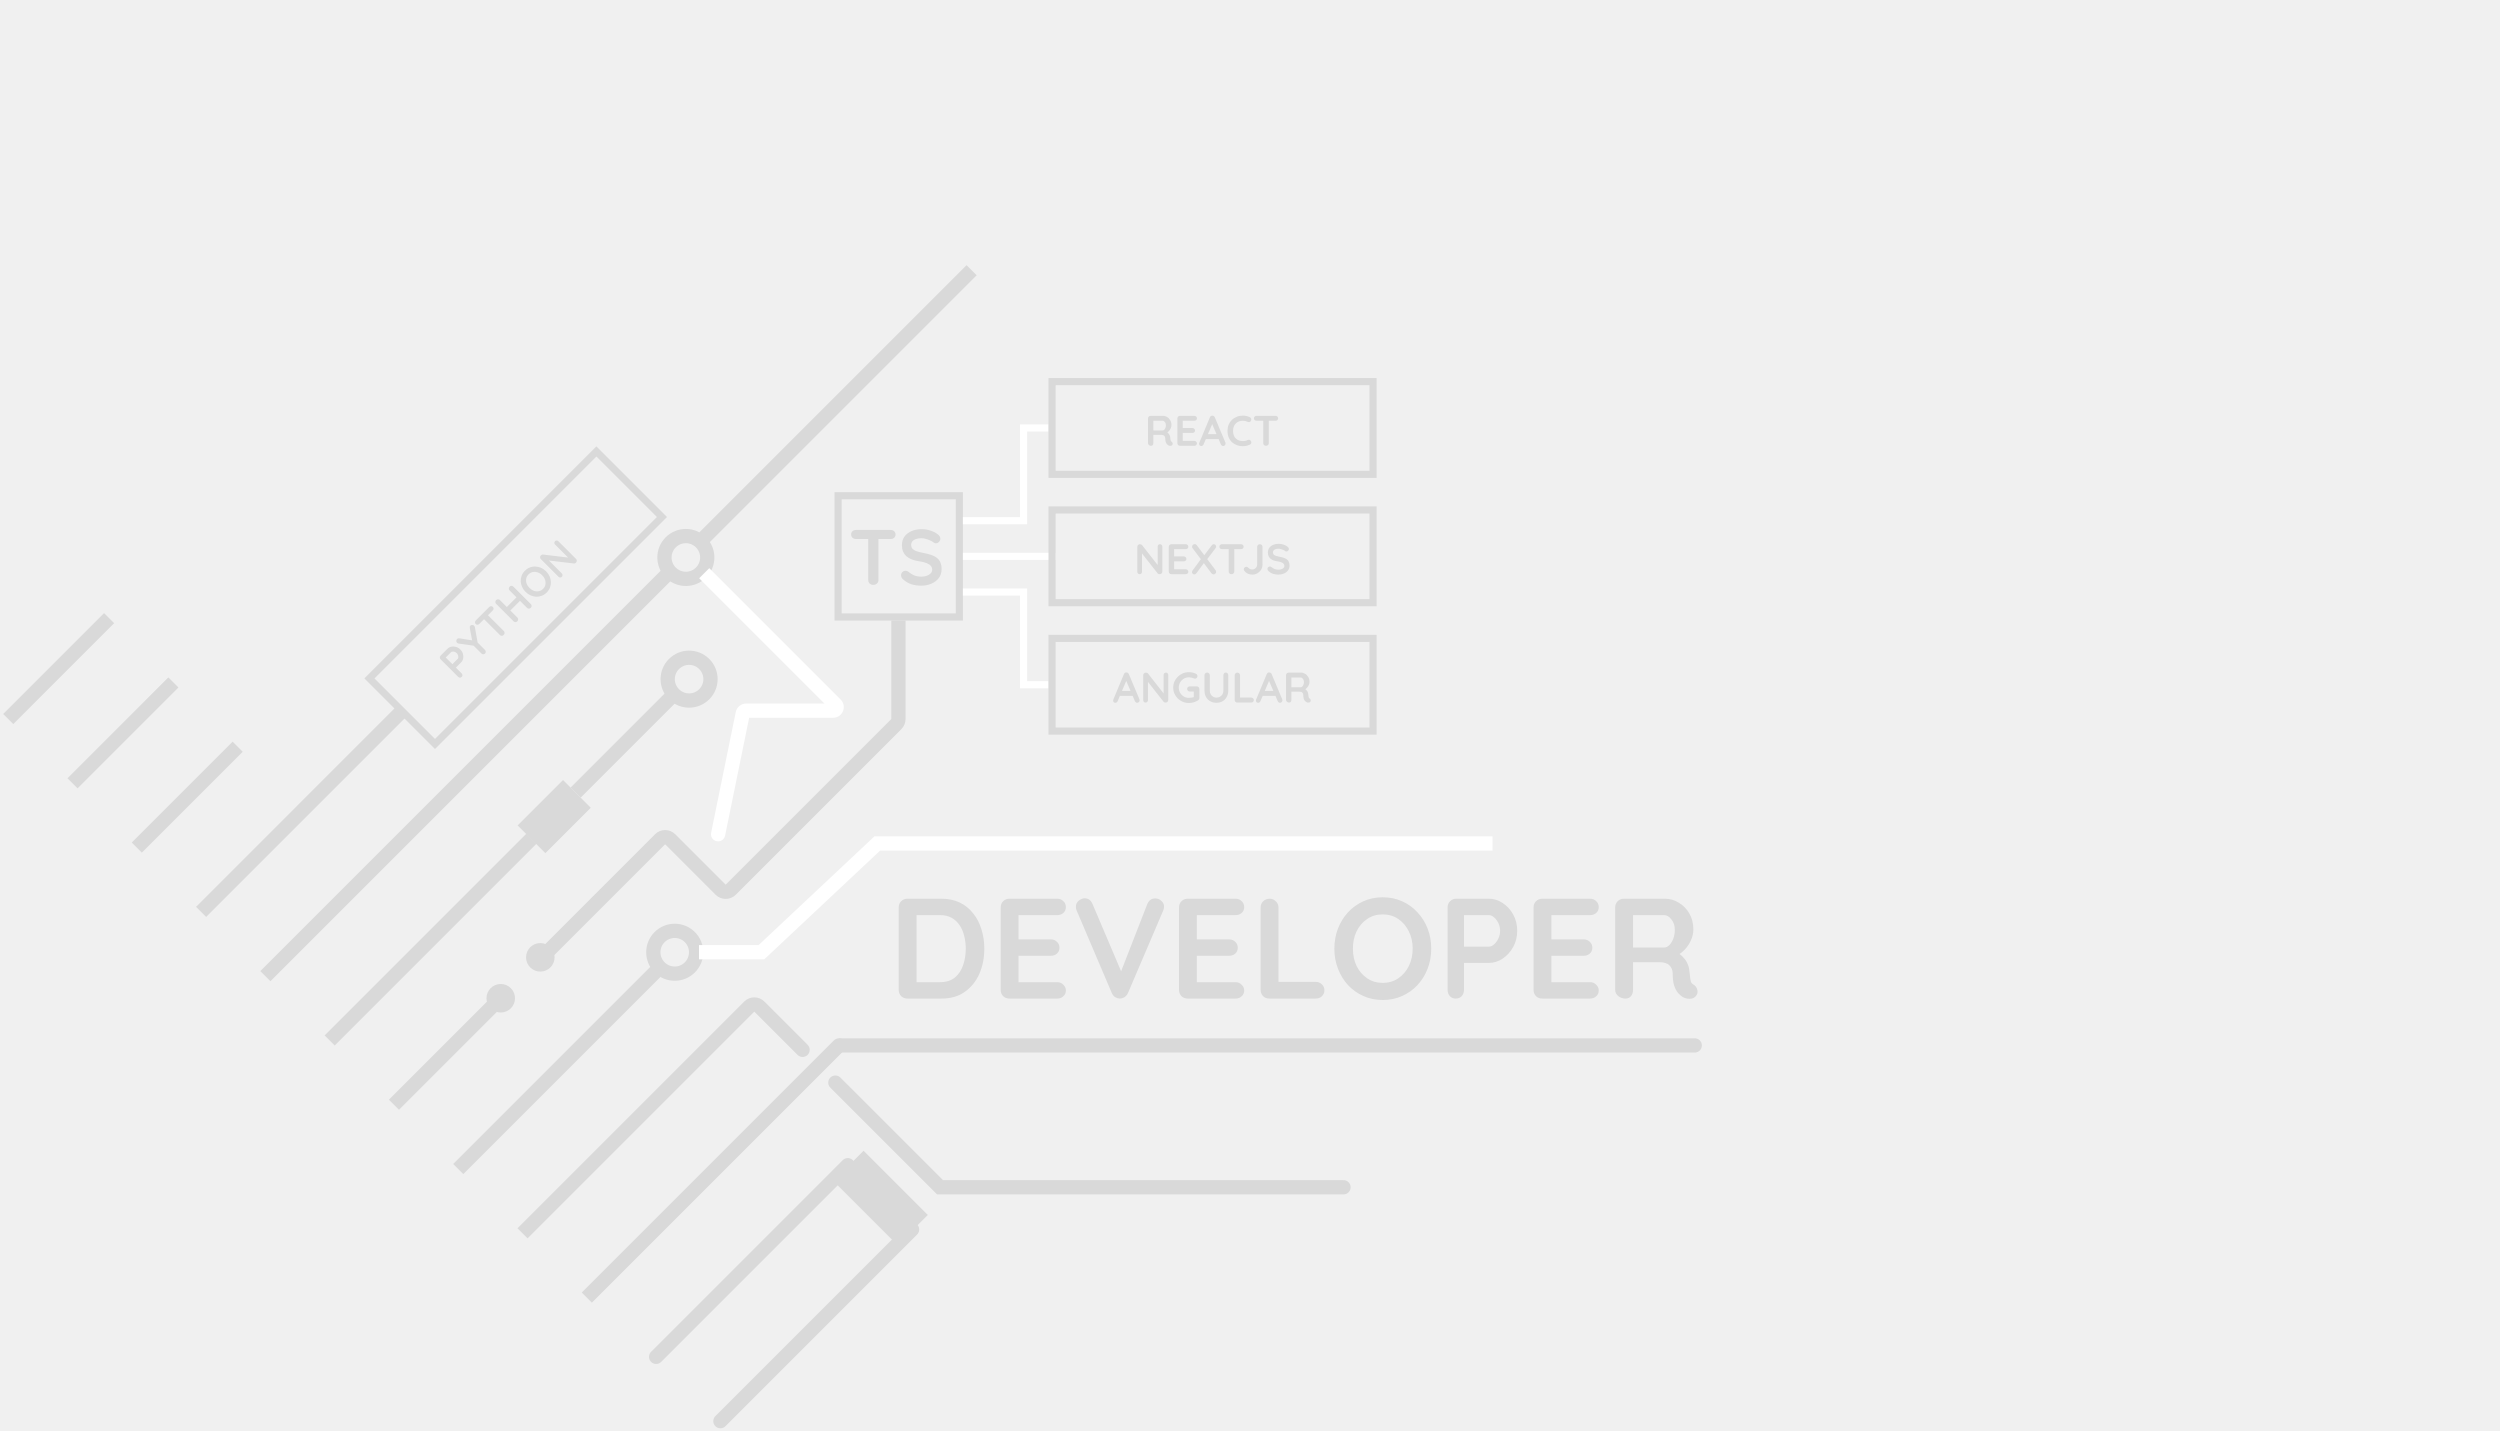
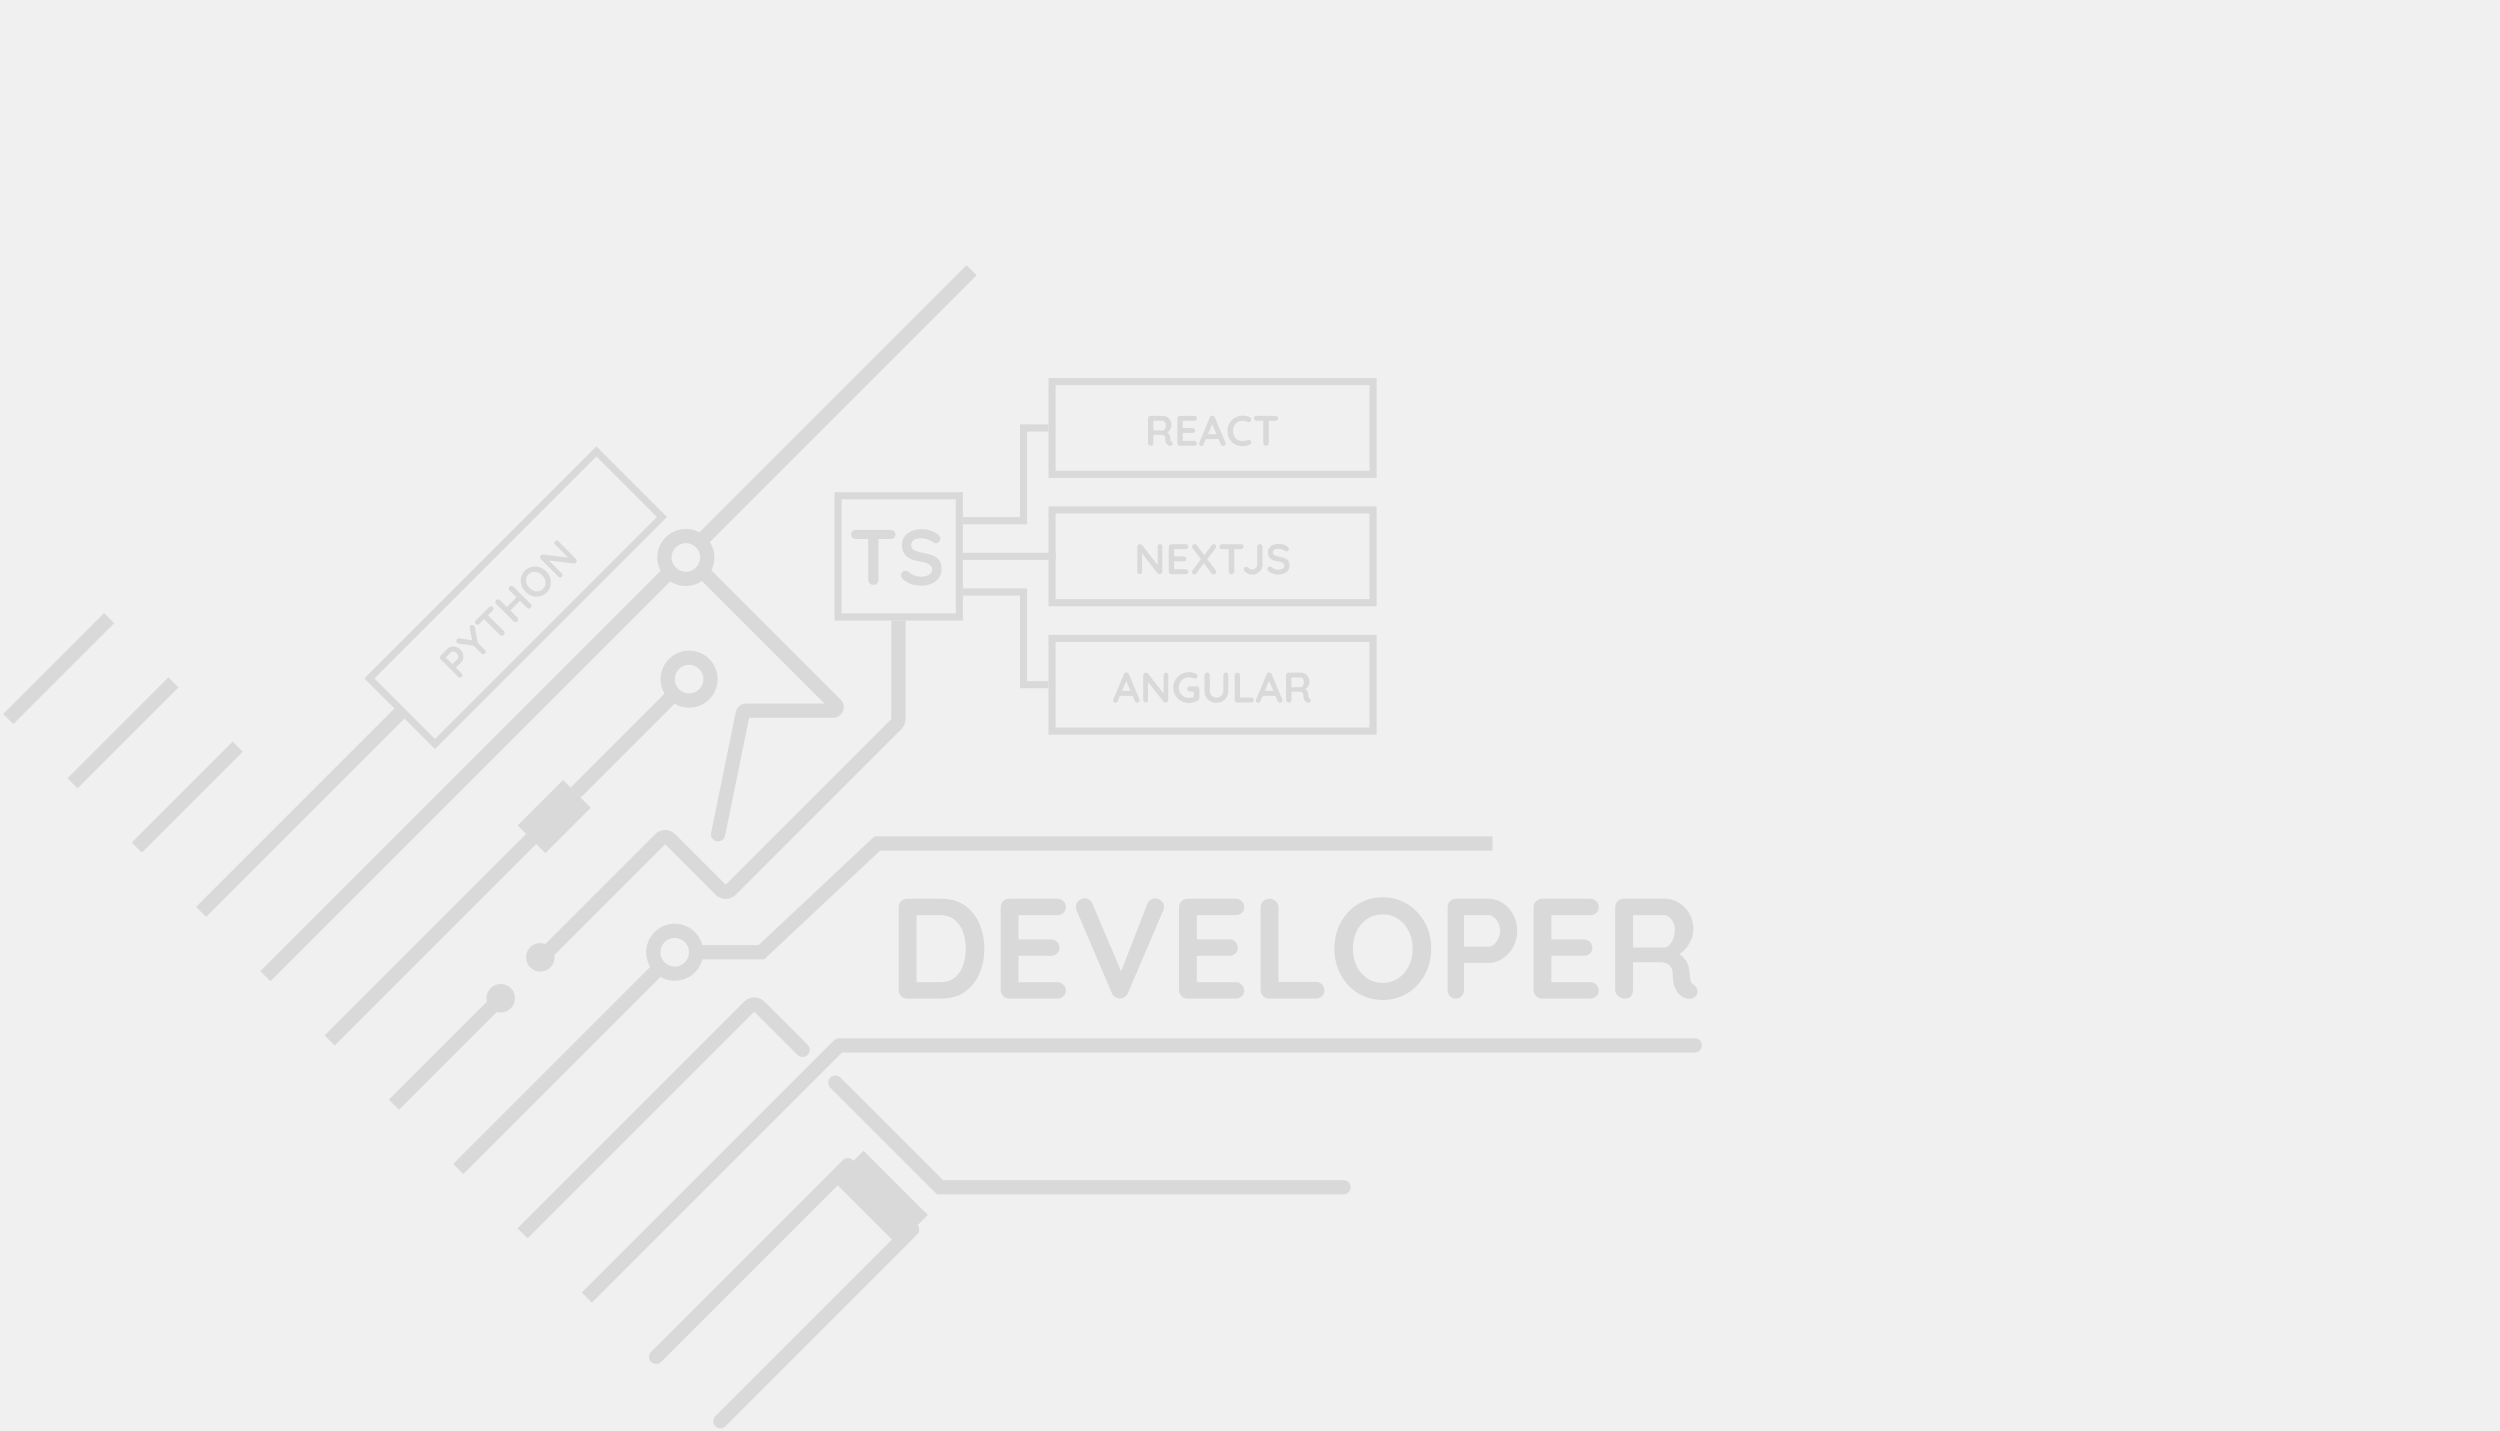
<svg xmlns="http://www.w3.org/2000/svg" width="701" height="401" viewBox="0 0 701 401" fill="none">
  <g clip-path="url(#clip0_17_115)">
    <line class="transparent-fill transparent-stroke" x1="2.305" y1="201.616" x2="30.589" y2="173.331" stroke="#D9D9D9" stroke-width="4" />
    <line class="transparent-fill transparent-stroke" x1="20.331" y1="219.642" x2="48.615" y2="191.357" stroke="#D9D9D9" stroke-width="4" />
    <line class="transparent-fill transparent-stroke" x1="38.357" y1="237.667" x2="66.641" y2="209.383" stroke="#D9D9D9" stroke-width="4" />
    <line class="transparent-fill primary-stroke" x1="56.383" y1="255.693" x2="112.951" y2="199.125" stroke="#D9D9D9" stroke-width="4" />
    <line class="transparent-fill transparent-stroke" x1="197.424" y1="150.79" x2="272.442" y2="75.772" stroke="#D9D9D9" stroke-width="4" />
    <line class="transparent-fill transparent-stroke" x1="74.409" y1="273.719" x2="187.546" y2="160.582" stroke="#D9D9D9" stroke-width="4" />
    <line class="transparent-fill transparent-stroke" x1="92.435" y1="291.745" x2="149.003" y2="235.177" stroke="#D9D9D9" stroke-width="4" />
    <line class="transparent-fill transparent-stroke" x1="161.404" y1="222.251" x2="189.688" y2="193.967" stroke="#D9D9D9" stroke-width="4" />
    <line class="transparent-fill primary-stroke" x1="110.461" y1="309.771" x2="138.745" y2="281.487" stroke="#D9D9D9" stroke-width="4" />
    <path class="transparent-fill primary-stroke" d="M151.505 268.92L185.092 235.332C185.873 234.551 187.14 234.551 187.921 235.332L202.063 249.475C202.844 250.256 204.11 250.256 204.891 249.475L251.328 203.038C251.703 202.663 251.914 202.154 251.914 201.624L251.914 174" stroke="#D9D9D9" stroke-width="4" />
    <line class="transparent-fill transparent-stroke" x1="128.487" y1="327.797" x2="185.055" y2="271.229" stroke="#D9D9D9" stroke-width="4" />
-     <path class="transparent-fill transparent-stroke" d="M223.629 295.79C224.41 296.571 225.677 296.571 226.458 295.79C227.239 295.009 227.239 293.743 226.458 292.962L223.629 295.79ZM147.927 347.237L211.502 283.662L208.673 280.834L145.098 344.409L147.927 347.237ZM211.502 283.662L223.629 295.79L226.458 292.962L214.33 280.834L211.502 283.662ZM211.502 283.662L211.502 283.662L214.33 280.834C212.768 279.272 210.235 279.272 208.673 280.834L211.502 283.662Z" fill="#D9D9D9" />
+     <path class="transparent-fill transparent-stroke" d="M223.629 295.79C224.41 296.571 225.677 296.571 226.458 295.79C227.239 295.009 227.239 293.743 226.458 292.962L223.629 295.79ZM147.927 347.237L211.502 283.662L208.673 280.834L145.098 344.409L147.927 347.237ZM211.502 283.662L223.629 295.79L226.458 292.962L214.33 280.834L211.502 283.662ZM211.502 283.662L214.33 280.834C212.768 279.272 210.235 279.272 208.673 280.834L211.502 283.662Z" fill="#D9D9D9" />
    <path class="primary-fill transparent-stroke" d="M236.663 294.553C237.444 293.772 237.444 292.505 236.663 291.724C235.882 290.943 234.616 290.943 233.835 291.724L236.663 294.553ZM165.953 365.263L236.663 294.553L233.835 291.724L163.124 362.435L165.953 365.263Z" fill="#D9D9D9" />
    <path class="primary-fill transparent-stroke" d="M475.209 295.139C476.313 295.139 477.209 294.243 477.209 293.139C477.209 292.034 476.313 291.139 475.209 291.139V295.139ZM235.209 295.139H475.209V291.139H235.209V295.139Z" fill="#D9D9D9" />
    <line class="transparent-fill transparent-stroke" x1="183.979" y1="380.461" x2="237.719" y2="326.721" stroke="#D9D9D9" stroke-width="4" stroke-linecap="round" />
    <line class="transparent-fill transparent-stroke" x1="202.005" y1="398.487" x2="255.745" y2="344.747" stroke="#D9D9D9" stroke-width="4" stroke-linecap="round" />
    <path class="transparent-fill transparent-stroke" d="M237.909 326.909L255.912 344.912" stroke="#D9D9D9" stroke-width="12" />
    <path class="primary-fill transparent-stroke" d="M264 252C265.92 252 267.627 252.36 269.12 253.08C270.613 253.8 271.867 254.813 272.88 256.12C273.92 257.4 274.693 258.893 275.2 260.6C275.733 262.28 276 264.08 276 266C276 268.587 275.533 270.947 274.6 273.08C273.667 275.187 272.307 276.867 270.52 278.12C268.76 279.373 266.587 280 264 280H254.44C253.747 280 253.16 279.773 252.68 279.32C252.227 278.84 252 278.253 252 277.56V254.44C252 253.747 252.227 253.173 252.68 252.72C253.16 252.24 253.747 252 254.44 252H264ZM263.6 275.4C265.28 275.4 266.653 274.973 267.72 274.12C268.787 273.24 269.56 272.093 270.04 270.68C270.547 269.24 270.8 267.68 270.8 266C270.8 264.747 270.653 263.56 270.36 262.44C270.093 261.293 269.667 260.293 269.08 259.44C268.493 258.56 267.747 257.867 266.84 257.36C265.933 256.853 264.853 256.6 263.6 256.6H256.6L257 256.24V275.84L256.76 275.4H263.6ZM283.034 252H296.434C297.127 252 297.7 252.227 298.154 252.68C298.634 253.107 298.874 253.667 298.874 254.36C298.874 255.027 298.634 255.573 298.154 256C297.7 256.4 297.127 256.6 296.434 256.6H285.234L285.594 255.92V263.72L285.274 263.4H294.634C295.327 263.4 295.9 263.627 296.354 264.08C296.834 264.507 297.074 265.067 297.074 265.76C297.074 266.427 296.834 266.973 296.354 267.4C295.9 267.8 295.327 268 294.634 268H285.394L285.594 267.68V275.76L285.274 275.4H296.434C297.127 275.4 297.7 275.64 298.154 276.12C298.634 276.573 298.874 277.107 298.874 277.72C298.874 278.387 298.634 278.933 298.154 279.36C297.7 279.787 297.127 280 296.434 280H283.034C282.34 280 281.754 279.773 281.274 279.32C280.82 278.84 280.594 278.253 280.594 277.56V254.44C280.594 253.747 280.82 253.173 281.274 252.72C281.754 252.24 282.34 252 283.034 252ZM323.924 251.92C324.591 251.92 325.164 252.147 325.644 252.6C326.151 253.027 326.404 253.573 326.404 254.24C326.404 254.587 326.324 254.947 326.164 255.32L316.284 278.44C316.044 278.973 315.698 279.373 315.244 279.64C314.818 279.88 314.378 280 313.924 280C313.498 279.973 313.084 279.84 312.684 279.6C312.284 279.333 311.978 278.96 311.764 278.48L301.884 255.28C301.804 255.12 301.751 254.96 301.724 254.8C301.698 254.613 301.684 254.44 301.684 254.28C301.684 253.507 301.964 252.92 302.524 252.52C303.084 252.093 303.618 251.88 304.124 251.88C305.138 251.88 305.871 252.4 306.324 253.44L315.084 274.04L313.684 274.08L321.724 253.44C322.178 252.427 322.911 251.92 323.924 251.92ZM333.034 252H346.434C347.127 252 347.7 252.227 348.154 252.68C348.634 253.107 348.874 253.667 348.874 254.36C348.874 255.027 348.634 255.573 348.154 256C347.7 256.4 347.127 256.6 346.434 256.6H335.234L335.594 255.92V263.72L335.274 263.4H344.634C345.327 263.4 345.9 263.627 346.354 264.08C346.834 264.507 347.074 265.067 347.074 265.76C347.074 266.427 346.834 266.973 346.354 267.4C345.9 267.8 345.327 268 344.634 268H335.394L335.594 267.68V275.76L335.274 275.4H346.434C347.127 275.4 347.7 275.64 348.154 276.12C348.634 276.573 348.874 277.107 348.874 277.72C348.874 278.387 348.634 278.933 348.154 279.36C347.7 279.787 347.127 280 346.434 280H333.034C332.34 280 331.754 279.773 331.274 279.32C330.82 278.84 330.594 278.253 330.594 277.56V254.44C330.594 253.747 330.82 253.173 331.274 252.72C331.754 252.24 332.34 252 333.034 252ZM368.924 275.32C369.618 275.32 370.191 275.547 370.644 276C371.124 276.427 371.364 276.987 371.364 277.68C371.364 278.347 371.124 278.907 370.644 279.36C370.191 279.787 369.618 280 368.924 280H355.924C355.231 280 354.644 279.773 354.164 279.32C353.711 278.84 353.484 278.253 353.484 277.56V254.44C353.484 253.747 353.724 253.173 354.204 252.72C354.684 252.24 355.298 252 356.044 252C356.684 252 357.244 252.24 357.724 252.72C358.231 253.173 358.484 253.747 358.484 254.44V276L357.604 275.32H368.924ZM401.315 266C401.315 268 400.981 269.867 400.315 271.6C399.648 273.333 398.701 274.867 397.475 276.2C396.275 277.507 394.835 278.533 393.155 279.28C391.501 280.027 389.688 280.4 387.715 280.4C385.741 280.4 383.928 280.027 382.275 279.28C380.621 278.533 379.181 277.507 377.955 276.2C376.755 274.867 375.821 273.333 375.155 271.6C374.488 269.867 374.155 268 374.155 266C374.155 264 374.488 262.133 375.155 260.4C375.821 258.667 376.755 257.147 377.955 255.84C379.181 254.507 380.621 253.467 382.275 252.72C383.928 251.973 385.741 251.6 387.715 251.6C389.688 251.6 391.501 251.973 393.155 252.72C394.835 253.467 396.275 254.507 397.475 255.84C398.701 257.147 399.648 258.667 400.315 260.4C400.981 262.133 401.315 264 401.315 266ZM396.115 266C396.115 264.213 395.755 262.6 395.035 261.16C394.315 259.693 393.328 258.533 392.075 257.68C390.821 256.827 389.368 256.4 387.715 256.4C386.061 256.4 384.608 256.827 383.355 257.68C382.101 258.533 381.115 259.68 380.395 261.12C379.701 262.56 379.355 264.187 379.355 266C379.355 267.787 379.701 269.413 380.395 270.88C381.115 272.32 382.101 273.467 383.355 274.32C384.608 275.173 386.061 275.6 387.715 275.6C389.368 275.6 390.821 275.173 392.075 274.32C393.328 273.467 394.315 272.32 395.035 270.88C395.755 269.413 396.115 267.787 396.115 266ZM417.466 252C418.853 252 420.146 252.4 421.346 253.2C422.573 254 423.56 255.08 424.306 256.44C425.053 257.8 425.426 259.32 425.426 261C425.426 262.653 425.053 264.16 424.306 265.52C423.56 266.88 422.573 267.973 421.346 268.8C420.146 269.6 418.853 270 417.466 270H410.106L410.506 269.28V277.56C410.506 278.253 410.293 278.84 409.866 279.32C409.44 279.773 408.88 280 408.186 280C407.52 280 406.973 279.773 406.546 279.32C406.12 278.84 405.906 278.253 405.906 277.56V254.44C405.906 253.747 406.133 253.173 406.586 252.72C407.066 252.24 407.653 252 408.346 252H417.466ZM417.466 265.44C417.973 265.44 418.466 265.227 418.946 264.8C419.426 264.373 419.826 263.827 420.146 263.16C420.466 262.467 420.626 261.747 420.626 261C420.626 260.227 420.466 259.507 420.146 258.84C419.826 258.173 419.426 257.64 418.946 257.24C418.466 256.813 417.973 256.6 417.466 256.6H410.026L410.506 255.88V266.08L410.066 265.44H417.466ZM432.448 252H445.848C446.541 252 447.114 252.227 447.568 252.68C448.048 253.107 448.288 253.667 448.288 254.36C448.288 255.027 448.048 255.573 447.568 256C447.114 256.4 446.541 256.6 445.848 256.6H434.648L435.008 255.92V263.72L434.688 263.4H444.048C444.741 263.4 445.314 263.627 445.768 264.08C446.248 264.507 446.488 265.067 446.488 265.76C446.488 266.427 446.248 266.973 445.768 267.4C445.314 267.8 444.741 268 444.048 268H434.808L435.008 267.68V275.76L434.688 275.4H445.848C446.541 275.4 447.114 275.64 447.568 276.12C448.048 276.573 448.288 277.107 448.288 277.72C448.288 278.387 448.048 278.933 447.568 279.36C447.114 279.787 446.541 280 445.848 280H432.448C431.754 280 431.168 279.773 430.688 279.32C430.234 278.84 430.008 278.253 430.008 277.56V254.44C430.008 253.747 430.234 253.173 430.688 252.72C431.168 252.24 431.754 252 432.448 252ZM455.778 280C455.032 280 454.365 279.773 453.778 279.32C453.192 278.84 452.898 278.253 452.898 277.56V254.44C452.898 253.747 453.125 253.173 453.578 252.72C454.058 252.24 454.645 252 455.338 252H466.858C468.245 252 469.538 252.373 470.738 253.12C471.965 253.84 472.952 254.853 473.698 256.16C474.445 257.44 474.818 258.92 474.818 260.6C474.818 261.613 474.605 262.6 474.178 263.56C473.778 264.52 473.218 265.387 472.498 266.16C471.805 266.933 471.018 267.533 470.138 267.96L470.178 267.04C470.925 267.44 471.538 267.92 472.018 268.48C472.525 269.013 472.912 269.6 473.178 270.24C473.472 270.853 473.645 271.52 473.698 272.24C473.805 272.907 473.872 273.493 473.898 274C473.952 274.507 474.032 274.933 474.138 275.28C474.272 275.627 474.512 275.893 474.858 276.08C475.445 276.427 475.805 276.933 475.938 277.6C476.098 278.24 475.952 278.813 475.498 279.32C475.205 279.667 474.832 279.893 474.378 280C473.925 280.08 473.472 280.08 473.018 280C472.565 279.893 472.192 279.76 471.898 279.6C471.445 279.333 470.992 278.947 470.538 278.44C470.085 277.907 469.712 277.2 469.418 276.32C469.152 275.44 469.018 274.307 469.018 272.92C469.018 272.467 468.938 272.053 468.778 271.68C468.618 271.28 468.392 270.947 468.098 270.68C467.805 270.387 467.432 270.173 466.978 270.04C466.525 269.88 465.992 269.8 465.378 269.8H457.298L457.898 268.88V277.56C457.898 278.253 457.712 278.84 457.338 279.32C456.965 279.773 456.445 280 455.778 280ZM457.338 265.68H466.658C467.138 265.68 467.605 265.467 468.058 265.04C468.512 264.587 468.885 263.987 469.178 263.24C469.472 262.467 469.618 261.627 469.618 260.72C469.618 259.547 469.298 258.573 468.658 257.8C468.045 257 467.378 256.6 466.658 256.6H457.418L457.898 255.32V266.64L457.338 265.68Z" fill="#D9D9D9" />
    <circle class="primary-fill transparent-stroke" cx="140.409" cy="279.909" r="4" fill="#D9D9D9" />
    <circle class="primary-fill transparent-stroke" cx="151.505" cy="268.435" r="4" fill="#D9D9D9" />
    <path class="transparent-fill transparent-stroke" d="M234.236 303.568L263.581 332.913L376.718 332.913" stroke="#D9D9D9" stroke-width="4" stroke-linecap="round" />
    <circle class="transparent-fill transparent-stroke" cx="189.193" cy="267.011" r="6" transform="rotate(45 189.193 267.011)" stroke="#D9D9D9" stroke-width="4" />
    <circle class="transparent-fill transparent-stroke" cx="192.314" cy="156.314" r="6" transform="rotate(45 192.314 156.314)" stroke="#D9D9D9" stroke-width="4" />
    <circle class="transparent-fill transparent-stroke" cx="193.224" cy="190.431" r="6" transform="rotate(45 193.224 190.431)" stroke="#D9D9D9" stroke-width="4" />
    <rect class="transparent-fill transparent-stroke" x="157.869" y="218.715" width="11" height="18" transform="rotate(45 157.869 218.715)" fill="#D9D9D9" />
    <path class="primary-fill transparent-stroke" d="M244.864 164C244.453 164 244.116 163.875 243.852 163.626C243.588 163.362 243.456 163.039 243.456 162.658V149.898H246.316V162.658C246.316 163.039 246.177 163.362 245.898 163.626C245.634 163.875 245.289 164 244.864 164ZM240.002 151.13C239.621 151.13 239.298 151.013 239.034 150.778C238.785 150.543 238.66 150.235 238.66 149.854C238.66 149.473 238.785 149.172 239.034 148.952C239.298 148.717 239.621 148.6 240.002 148.6H249.77C250.151 148.6 250.467 148.717 250.716 148.952C250.98 149.187 251.112 149.495 251.112 149.876C251.112 150.257 250.98 150.565 250.716 150.8C250.467 151.02 250.151 151.13 249.77 151.13H240.002ZM258.371 164.22C257.345 164.22 256.421 164.095 255.599 163.846C254.778 163.582 253.993 163.127 253.245 162.482C253.055 162.321 252.908 162.137 252.805 161.932C252.703 161.727 252.651 161.521 252.651 161.316C252.651 160.979 252.769 160.685 253.003 160.436C253.253 160.172 253.561 160.04 253.927 160.04C254.206 160.04 254.455 160.128 254.675 160.304C255.233 160.759 255.783 161.103 256.325 161.338C256.883 161.573 257.565 161.69 258.371 161.69C258.914 161.69 259.413 161.609 259.867 161.448C260.322 161.272 260.689 161.045 260.967 160.766C261.246 160.473 261.385 160.143 261.385 159.776C261.385 159.336 261.253 158.962 260.989 158.654C260.725 158.346 260.322 158.089 259.779 157.884C259.237 157.664 258.547 157.495 257.711 157.378C256.919 157.261 256.223 157.085 255.621 156.85C255.02 156.601 254.514 156.293 254.103 155.926C253.707 155.545 253.407 155.105 253.201 154.606C252.996 154.093 252.893 153.521 252.893 152.89C252.893 151.937 253.135 151.123 253.619 150.448C254.118 149.773 254.785 149.26 255.621 148.908C256.457 148.556 257.381 148.38 258.393 148.38C259.347 148.38 260.227 148.527 261.033 148.82C261.855 149.099 262.522 149.458 263.035 149.898C263.461 150.235 263.673 150.624 263.673 151.064C263.673 151.387 263.549 151.68 263.299 151.944C263.05 152.208 262.757 152.34 262.419 152.34C262.199 152.34 262.001 152.274 261.825 152.142C261.591 151.937 261.275 151.746 260.879 151.57C260.483 151.379 260.065 151.225 259.625 151.108C259.185 150.976 258.775 150.91 258.393 150.91C257.763 150.91 257.227 150.991 256.787 151.152C256.362 151.313 256.039 151.533 255.819 151.812C255.599 152.091 255.489 152.413 255.489 152.78C255.489 153.22 255.614 153.587 255.863 153.88C256.127 154.159 256.501 154.386 256.985 154.562C257.469 154.723 258.049 154.87 258.723 155.002C259.603 155.163 260.373 155.354 261.033 155.574C261.708 155.794 262.265 156.08 262.705 156.432C263.145 156.769 263.475 157.202 263.695 157.73C263.915 158.243 264.025 158.874 264.025 159.622C264.025 160.575 263.761 161.397 263.233 162.086C262.705 162.775 262.009 163.303 261.143 163.67C260.293 164.037 259.369 164.22 258.371 164.22Z" fill="#D9D9D9" />
-     <rect class="primary-stroke transparent-fill" x="235" y="139" width="34" height="34" stroke="#D9D9D9" stroke-width="2" />
-     <path class="transparent-fill primary-stroke" d="M270 156L287 156H296" stroke="white" stroke-width="2" />
-     <path class="transparent-fill primary-stroke" d="M270 146H287V120H294" stroke="white" stroke-width="2" />
-     <path class="transparent-fill primary-stroke" d="M270 166H287V192H294" stroke="white" stroke-width="2" />
+     <rect class="transparent-fill primary-stroke" x="235" y="139" width="34" height="34" stroke="#D9D9D9" stroke-width="2" />
+     <path class="transparent-fill primary-stroke" d="M270 156L287 156H296" stroke="#D9D9D9" stroke-width="2" />
+     <path class="transparent-fill primary-stroke" d="M270 146H287V120H294" stroke="#D9D9D9" stroke-width="2" />
+     <path class="transparent-fill primary-stroke" d="M270 166H287V192H294" stroke="#D9D9D9" stroke-width="2" />
    <path class="primary-fill transparent-stroke" d="M322.764 125C322.54 125 322.34 124.932 322.164 124.796C321.988 124.652 321.9 124.476 321.9 124.268V117.332C321.9 117.124 321.968 116.952 322.104 116.816C322.248 116.672 322.424 116.6 322.632 116.6H326.088C326.504 116.6 326.892 116.712 327.252 116.936C327.62 117.152 327.916 117.456 328.14 117.848C328.364 118.232 328.476 118.676 328.476 119.18C328.476 119.484 328.412 119.78 328.284 120.068C328.164 120.356 327.996 120.616 327.78 120.848C327.572 121.08 327.336 121.26 327.072 121.388L327.084 121.112C327.308 121.232 327.492 121.376 327.636 121.544C327.788 121.704 327.904 121.88 327.984 122.072C328.072 122.256 328.124 122.456 328.14 122.672C328.172 122.872 328.192 123.048 328.2 123.2C328.216 123.352 328.24 123.48 328.272 123.584C328.312 123.688 328.384 123.768 328.488 123.824C328.664 123.928 328.772 124.08 328.812 124.28C328.86 124.472 328.816 124.644 328.68 124.796C328.592 124.9 328.48 124.968 328.344 125C328.208 125.024 328.072 125.024 327.936 125C327.8 124.968 327.688 124.928 327.6 124.88C327.464 124.8 327.328 124.684 327.192 124.532C327.056 124.372 326.944 124.16 326.856 123.896C326.776 123.632 326.736 123.292 326.736 122.876C326.736 122.74 326.712 122.616 326.664 122.504C326.616 122.384 326.548 122.284 326.46 122.204C326.372 122.116 326.26 122.052 326.124 122.012C325.988 121.964 325.828 121.94 325.644 121.94H323.22L323.4 121.664V124.268C323.4 124.476 323.344 124.652 323.232 124.796C323.12 124.932 322.964 125 322.764 125ZM323.232 120.704H326.028C326.172 120.704 326.312 120.64 326.448 120.512C326.584 120.376 326.696 120.196 326.784 119.972C326.872 119.74 326.916 119.488 326.916 119.216C326.916 118.864 326.82 118.572 326.628 118.34C326.444 118.1 326.244 117.98 326.028 117.98H323.256L323.4 117.596V120.992L323.232 120.704ZM330.87 116.6H334.89C335.098 116.6 335.27 116.668 335.406 116.804C335.55 116.932 335.622 117.1 335.622 117.308C335.622 117.508 335.55 117.672 335.406 117.8C335.27 117.92 335.098 117.98 334.89 117.98H331.53L331.638 117.776V120.116L331.542 120.02H334.35C334.558 120.02 334.73 120.088 334.866 120.224C335.01 120.352 335.082 120.52 335.082 120.728C335.082 120.928 335.01 121.092 334.866 121.22C334.73 121.34 334.558 121.4 334.35 121.4H331.578L331.638 121.304V123.728L331.542 123.62H334.89C335.098 123.62 335.27 123.692 335.406 123.836C335.55 123.972 335.622 124.132 335.622 124.316C335.622 124.516 335.55 124.68 335.406 124.808C335.27 124.936 335.098 125 334.89 125H330.87C330.662 125 330.486 124.932 330.342 124.796C330.206 124.652 330.138 124.476 330.138 124.268V117.332C330.138 117.124 330.206 116.952 330.342 116.816C330.486 116.672 330.662 116.6 330.87 116.6ZM340.089 118.484L337.497 124.58C337.441 124.732 337.353 124.852 337.233 124.94C337.121 125.02 336.997 125.06 336.861 125.06C336.645 125.06 336.485 125 336.381 124.88C336.277 124.76 336.225 124.612 336.225 124.436C336.225 124.364 336.237 124.288 336.261 124.208L339.249 117.032C339.313 116.872 339.409 116.748 339.537 116.66C339.673 116.572 339.817 116.536 339.969 116.552C340.113 116.552 340.245 116.596 340.365 116.684C340.493 116.764 340.585 116.88 340.641 117.032L343.593 124.064C343.633 124.168 343.653 124.264 343.653 124.352C343.653 124.568 343.581 124.74 343.437 124.868C343.301 124.996 343.149 125.06 342.981 125.06C342.837 125.06 342.705 125.016 342.585 124.928C342.473 124.84 342.385 124.72 342.321 124.568L339.741 118.556L340.089 118.484ZM337.869 123.116L338.529 121.736H341.769L341.997 123.116H337.869ZM350.491 117.008C350.699 117.112 350.819 117.276 350.851 117.5C350.891 117.724 350.835 117.928 350.683 118.112C350.579 118.256 350.443 118.336 350.275 118.352C350.115 118.368 349.951 118.336 349.783 118.256C349.591 118.168 349.387 118.1 349.171 118.052C348.963 118.004 348.743 117.98 348.511 117.98C348.079 117.98 347.691 118.048 347.347 118.184C347.011 118.32 346.723 118.516 346.483 118.772C346.243 119.02 346.059 119.316 345.931 119.66C345.811 120.004 345.751 120.384 345.751 120.8C345.751 121.288 345.819 121.712 345.955 122.072C346.099 122.432 346.295 122.732 346.543 122.972C346.791 123.212 347.083 123.392 347.419 123.512C347.755 123.624 348.119 123.68 348.511 123.68C348.727 123.68 348.943 123.66 349.159 123.62C349.375 123.58 349.583 123.508 349.783 123.404C349.951 123.324 350.115 123.296 350.275 123.32C350.443 123.344 350.583 123.428 350.695 123.572C350.855 123.772 350.911 123.98 350.863 124.196C350.823 124.404 350.703 124.556 350.503 124.652C350.295 124.756 350.079 124.844 349.855 124.916C349.639 124.98 349.419 125.028 349.195 125.06C348.971 125.1 348.743 125.12 348.511 125.12C347.935 125.12 347.387 125.028 346.867 124.844C346.355 124.66 345.895 124.388 345.487 124.028C345.087 123.668 344.771 123.22 344.539 122.684C344.307 122.14 344.191 121.512 344.191 120.8C344.191 120.184 344.295 119.616 344.503 119.096C344.719 118.576 345.019 118.128 345.403 117.752C345.795 117.368 346.255 117.072 346.783 116.864C347.311 116.648 347.887 116.54 348.511 116.54C348.863 116.54 349.207 116.58 349.543 116.66C349.879 116.74 350.195 116.856 350.491 117.008ZM354.978 125C354.754 125 354.57 124.932 354.426 124.796C354.282 124.652 354.21 124.476 354.21 124.268V117.308H355.77V124.268C355.77 124.476 355.694 124.652 355.542 124.796C355.398 124.932 355.21 125 354.978 125ZM352.326 117.98C352.118 117.98 351.942 117.916 351.798 117.788C351.662 117.66 351.594 117.492 351.594 117.284C351.594 117.076 351.662 116.912 351.798 116.792C351.942 116.664 352.118 116.6 352.326 116.6H357.654C357.862 116.6 358.034 116.664 358.17 116.792C358.314 116.92 358.386 117.088 358.386 117.296C358.386 117.504 358.314 117.672 358.17 117.8C358.034 117.92 357.862 117.98 357.654 117.98H352.326Z" fill="#D9D9D9" />
    <rect class="transparent-fill primary-stroke" x="295" y="107" width="90" height="26" stroke="#D9D9D9" stroke-width="2" />
    <path class="primary-fill transparent-stroke" d="M325.272 152.6C325.464 152.6 325.62 152.664 325.74 152.792C325.86 152.92 325.92 153.08 325.92 153.272V160.268C325.92 160.476 325.848 160.652 325.704 160.796C325.568 160.932 325.396 161 325.188 161C325.084 161 324.976 160.984 324.864 160.952C324.76 160.912 324.68 160.86 324.624 160.796L319.908 154.808L320.22 154.616V160.328C320.22 160.52 320.156 160.68 320.028 160.808C319.908 160.936 319.748 161 319.548 161C319.356 161 319.2 160.936 319.08 160.808C318.96 160.68 318.9 160.52 318.9 160.328V153.332C318.9 153.124 318.968 152.952 319.104 152.816C319.248 152.672 319.424 152.6 319.632 152.6C319.744 152.6 319.86 152.624 319.98 152.672C320.1 152.712 320.188 152.776 320.244 152.864L324.816 158.696L324.612 158.84V153.272C324.612 153.08 324.672 152.92 324.792 152.792C324.912 152.664 325.072 152.6 325.272 152.6ZM328.456 152.6H332.476C332.684 152.6 332.856 152.668 332.992 152.804C333.136 152.932 333.208 153.1 333.208 153.308C333.208 153.508 333.136 153.672 332.992 153.8C332.856 153.92 332.684 153.98 332.476 153.98H329.116L329.224 153.776V156.116L329.128 156.02H331.936C332.144 156.02 332.316 156.088 332.452 156.224C332.596 156.352 332.668 156.52 332.668 156.728C332.668 156.928 332.596 157.092 332.452 157.22C332.316 157.34 332.144 157.4 331.936 157.4H329.164L329.224 157.304V159.728L329.128 159.62H332.476C332.684 159.62 332.856 159.692 332.992 159.836C333.136 159.972 333.208 160.132 333.208 160.316C333.208 160.516 333.136 160.68 332.992 160.808C332.856 160.936 332.684 161 332.476 161H328.456C328.248 161 328.072 160.932 327.928 160.796C327.792 160.652 327.724 160.476 327.724 160.268V153.332C327.724 153.124 327.792 152.952 327.928 152.816C328.072 152.672 328.248 152.6 328.456 152.6ZM340.339 152.588C340.523 152.588 340.679 152.66 340.807 152.804C340.943 152.948 341.011 153.1 341.011 153.26C341.011 153.412 340.959 153.556 340.855 153.692L338.443 156.872L337.627 155.756L339.751 152.936C339.919 152.704 340.115 152.588 340.339 152.588ZM334.987 152.564C335.219 152.564 335.415 152.668 335.575 152.876L340.855 159.896C340.951 160.024 340.999 160.172 340.999 160.34C340.999 160.564 340.919 160.74 340.759 160.868C340.599 160.996 340.439 161.06 340.279 161.06C340.047 161.06 339.851 160.956 339.691 160.748L334.411 153.728C334.307 153.6 334.255 153.456 334.255 153.296C334.255 153.088 334.331 152.916 334.483 152.78C334.643 152.636 334.811 152.564 334.987 152.564ZM334.879 161.06C334.703 161.06 334.551 160.996 334.423 160.868C334.295 160.732 334.231 160.584 334.231 160.424C334.231 160.248 334.291 160.084 334.411 159.932L336.847 156.632L337.639 157.796L335.479 160.724C335.319 160.948 335.119 161.06 334.879 161.06ZM345.299 161C345.075 161 344.891 160.932 344.747 160.796C344.603 160.652 344.531 160.476 344.531 160.268V153.308H346.091V160.268C346.091 160.476 346.015 160.652 345.863 160.796C345.719 160.932 345.531 161 345.299 161ZM342.647 153.98C342.439 153.98 342.263 153.916 342.119 153.788C341.983 153.66 341.915 153.492 341.915 153.284C341.915 153.076 341.983 152.912 342.119 152.792C342.263 152.664 342.439 152.6 342.647 152.6H347.975C348.183 152.6 348.355 152.664 348.491 152.792C348.635 152.92 348.707 153.088 348.707 153.296C348.707 153.504 348.635 153.672 348.491 153.8C348.355 153.92 348.183 153.98 347.975 153.98H342.647ZM351.137 161.12C350.681 161.12 350.257 161.028 349.865 160.844C349.473 160.66 349.153 160.396 348.905 160.052C348.809 159.908 348.761 159.768 348.761 159.632C348.761 159.432 348.837 159.264 348.989 159.128C349.149 158.992 349.305 158.924 349.457 158.924C349.577 158.924 349.693 158.96 349.805 159.032C349.925 159.104 350.033 159.188 350.129 159.284C350.289 159.428 350.445 159.532 350.597 159.596C350.757 159.652 350.937 159.68 351.137 159.68C351.377 159.68 351.601 159.62 351.809 159.5C352.017 159.38 352.185 159.22 352.313 159.02C352.441 158.82 352.505 158.604 352.505 158.372V153.332C352.505 153.124 352.581 152.952 352.733 152.816C352.885 152.672 353.061 152.6 353.261 152.6C353.485 152.6 353.665 152.672 353.801 152.816C353.937 152.952 354.005 153.124 354.005 153.332V158.372C354.005 158.86 353.877 159.312 353.621 159.728C353.365 160.144 353.021 160.48 352.589 160.736C352.157 160.992 351.673 161.12 351.137 161.12ZM358.502 161.12C357.942 161.12 357.438 161.052 356.99 160.916C356.542 160.772 356.114 160.524 355.706 160.172C355.602 160.084 355.522 159.984 355.466 159.872C355.41 159.76 355.382 159.648 355.382 159.536C355.382 159.352 355.446 159.192 355.574 159.056C355.71 158.912 355.878 158.84 356.078 158.84C356.23 158.84 356.366 158.888 356.486 158.984C356.79 159.232 357.09 159.42 357.386 159.548C357.69 159.676 358.062 159.74 358.502 159.74C358.798 159.74 359.07 159.696 359.318 159.608C359.566 159.512 359.766 159.388 359.918 159.236C360.07 159.076 360.146 158.896 360.146 158.696C360.146 158.456 360.074 158.252 359.93 158.084C359.786 157.916 359.566 157.776 359.27 157.664C358.974 157.544 358.598 157.452 358.142 157.388C357.71 157.324 357.33 157.228 357.002 157.1C356.674 156.964 356.398 156.796 356.174 156.596C355.958 156.388 355.794 156.148 355.682 155.876C355.57 155.596 355.514 155.284 355.514 154.94C355.514 154.42 355.646 153.976 355.91 153.608C356.182 153.24 356.546 152.96 357.002 152.768C357.458 152.576 357.962 152.48 358.514 152.48C359.034 152.48 359.514 152.56 359.954 152.72C360.402 152.872 360.766 153.068 361.046 153.308C361.278 153.492 361.394 153.704 361.394 153.944C361.394 154.12 361.326 154.28 361.19 154.424C361.054 154.568 360.894 154.64 360.71 154.64C360.59 154.64 360.482 154.604 360.386 154.532C360.258 154.42 360.086 154.316 359.87 154.22C359.654 154.116 359.426 154.032 359.186 153.968C358.946 153.896 358.722 153.86 358.514 153.86C358.17 153.86 357.878 153.904 357.638 153.992C357.406 154.08 357.23 154.2 357.11 154.352C356.99 154.504 356.93 154.68 356.93 154.88C356.93 155.12 356.998 155.32 357.134 155.48C357.278 155.632 357.482 155.756 357.746 155.852C358.01 155.94 358.326 156.02 358.694 156.092C359.174 156.18 359.594 156.284 359.954 156.404C360.322 156.524 360.626 156.68 360.866 156.872C361.106 157.056 361.286 157.292 361.406 157.58C361.526 157.86 361.586 158.204 361.586 158.612C361.586 159.132 361.442 159.58 361.154 159.956C360.866 160.332 360.486 160.62 360.014 160.82C359.55 161.02 359.046 161.12 358.502 161.12Z" fill="#D9D9D9" />
    <rect class="transparent-fill primary-stroke" x="295" y="169" width="26" height="90" transform="rotate(-90 295 169)" stroke="#D9D9D9" stroke-width="2" />
    <path class="primary-fill transparent-stroke" d="M315.984 190.484L313.392 196.58C313.336 196.732 313.248 196.852 313.128 196.94C313.016 197.02 312.892 197.06 312.756 197.06C312.54 197.06 312.38 197 312.276 196.88C312.172 196.76 312.12 196.612 312.12 196.436C312.12 196.364 312.132 196.288 312.156 196.208L315.144 189.032C315.208 188.872 315.304 188.748 315.432 188.66C315.568 188.572 315.712 188.536 315.864 188.552C316.008 188.552 316.14 188.596 316.26 188.684C316.388 188.764 316.48 188.88 316.536 189.032L319.488 196.064C319.528 196.168 319.548 196.264 319.548 196.352C319.548 196.568 319.476 196.74 319.332 196.868C319.196 196.996 319.044 197.06 318.876 197.06C318.732 197.06 318.6 197.016 318.48 196.928C318.368 196.84 318.28 196.72 318.216 196.568L315.636 190.556L315.984 190.484ZM313.764 195.116L314.424 193.736H317.664L317.892 195.116H313.764ZM326.936 188.6C327.128 188.6 327.284 188.664 327.404 188.792C327.524 188.92 327.584 189.08 327.584 189.272V196.268C327.584 196.476 327.512 196.652 327.368 196.796C327.232 196.932 327.06 197 326.852 197C326.748 197 326.64 196.984 326.528 196.952C326.424 196.912 326.344 196.86 326.288 196.796L321.572 190.808L321.884 190.616V196.328C321.884 196.52 321.82 196.68 321.692 196.808C321.572 196.936 321.412 197 321.212 197C321.02 197 320.864 196.936 320.744 196.808C320.624 196.68 320.564 196.52 320.564 196.328V189.332C320.564 189.124 320.632 188.952 320.768 188.816C320.912 188.672 321.088 188.6 321.296 188.6C321.408 188.6 321.524 188.624 321.644 188.672C321.764 188.712 321.852 188.776 321.908 188.864L326.48 194.696L326.276 194.84V189.272C326.276 189.08 326.336 188.92 326.456 188.792C326.576 188.664 326.736 188.6 326.936 188.6ZM333.348 197.12C332.74 197.12 332.172 197.008 331.644 196.784C331.116 196.56 330.652 196.252 330.252 195.86C329.852 195.46 329.536 195 329.304 194.48C329.08 193.96 328.968 193.4 328.968 192.8C328.968 192.2 329.08 191.64 329.304 191.12C329.536 190.6 329.852 190.144 330.252 189.752C330.652 189.352 331.116 189.04 331.644 188.816C332.172 188.592 332.74 188.48 333.348 188.48C333.724 188.48 334.088 188.52 334.44 188.6C334.792 188.68 335.116 188.8 335.412 188.96C335.532 189.024 335.62 189.112 335.676 189.224C335.74 189.328 335.772 189.436 335.772 189.548C335.772 189.74 335.708 189.912 335.58 190.064C335.452 190.216 335.288 190.292 335.088 190.292C335.024 190.292 334.956 190.284 334.884 190.268C334.82 190.252 334.756 190.228 334.692 190.196C334.492 190.108 334.28 190.04 334.056 189.992C333.832 189.944 333.596 189.92 333.348 189.92C332.828 189.92 332.352 190.052 331.92 190.316C331.496 190.572 331.156 190.92 330.9 191.36C330.652 191.792 330.528 192.272 330.528 192.8C330.528 193.32 330.652 193.8 330.9 194.24C331.156 194.68 331.496 195.032 331.92 195.296C332.352 195.552 332.828 195.68 333.348 195.68C333.588 195.68 333.852 195.656 334.14 195.608C334.428 195.56 334.664 195.496 334.848 195.416L334.74 195.776V193.724L334.944 193.904H333.612C333.404 193.904 333.228 193.836 333.084 193.7C332.948 193.564 332.88 193.392 332.88 193.184C332.88 192.976 332.948 192.804 333.084 192.668C333.228 192.532 333.404 192.464 333.612 192.464H335.58C335.788 192.464 335.96 192.536 336.096 192.68C336.232 192.816 336.3 192.988 336.3 193.196V195.74C336.3 195.9 336.26 196.032 336.18 196.136C336.108 196.24 336.024 196.324 335.928 196.388C335.56 196.612 335.156 196.792 334.716 196.928C334.284 197.056 333.828 197.12 333.348 197.12ZM343.708 188.588C343.916 188.588 344.084 188.66 344.212 188.804C344.34 188.94 344.404 189.112 344.404 189.32V193.664C344.404 194.328 344.26 194.916 343.972 195.428C343.692 195.94 343.304 196.34 342.808 196.628C342.312 196.916 341.736 197.06 341.08 197.06C340.424 197.06 339.844 196.916 339.34 196.628C338.844 196.34 338.452 195.94 338.164 195.428C337.884 194.916 337.744 194.328 337.744 193.664V189.32C337.744 189.112 337.816 188.94 337.96 188.804C338.104 188.66 338.288 188.588 338.512 188.588C338.696 188.588 338.86 188.66 339.004 188.804C339.156 188.94 339.232 189.112 339.232 189.32V193.664C339.232 194.064 339.316 194.412 339.484 194.708C339.66 194.996 339.888 195.22 340.168 195.38C340.456 195.54 340.76 195.62 341.08 195.62C341.424 195.62 341.744 195.54 342.04 195.38C342.336 195.22 342.576 194.996 342.76 194.708C342.944 194.412 343.036 194.064 343.036 193.664V189.32C343.036 189.112 343.096 188.94 343.216 188.804C343.336 188.66 343.5 188.588 343.708 188.588ZM350.837 195.596C351.045 195.596 351.217 195.664 351.353 195.8C351.497 195.928 351.569 196.096 351.569 196.304C351.569 196.504 351.497 196.672 351.353 196.808C351.217 196.936 351.045 197 350.837 197H346.937C346.729 197 346.553 196.932 346.409 196.796C346.273 196.652 346.205 196.476 346.205 196.268V189.332C346.205 189.124 346.277 188.952 346.421 188.816C346.565 188.672 346.749 188.6 346.973 188.6C347.165 188.6 347.333 188.672 347.477 188.816C347.629 188.952 347.705 189.124 347.705 189.332V195.8L347.441 195.596H350.837ZM356.027 190.484L353.435 196.58C353.379 196.732 353.291 196.852 353.171 196.94C353.059 197.02 352.935 197.06 352.799 197.06C352.583 197.06 352.423 197 352.319 196.88C352.215 196.76 352.163 196.612 352.163 196.436C352.163 196.364 352.175 196.288 352.199 196.208L355.187 189.032C355.251 188.872 355.347 188.748 355.475 188.66C355.611 188.572 355.755 188.536 355.907 188.552C356.051 188.552 356.183 188.596 356.303 188.684C356.431 188.764 356.523 188.88 356.579 189.032L359.531 196.064C359.571 196.168 359.591 196.264 359.591 196.352C359.591 196.568 359.519 196.74 359.375 196.868C359.239 196.996 359.087 197.06 358.919 197.06C358.775 197.06 358.643 197.016 358.523 196.928C358.411 196.84 358.323 196.72 358.259 196.568L355.679 190.556L356.027 190.484ZM353.807 195.116L354.467 193.736H357.707L357.935 195.116H353.807ZM361.471 197C361.247 197 361.047 196.932 360.871 196.796C360.695 196.652 360.607 196.476 360.607 196.268V189.332C360.607 189.124 360.675 188.952 360.811 188.816C360.955 188.672 361.131 188.6 361.339 188.6H364.795C365.211 188.6 365.599 188.712 365.959 188.936C366.327 189.152 366.623 189.456 366.847 189.848C367.071 190.232 367.183 190.676 367.183 191.18C367.183 191.484 367.119 191.78 366.991 192.068C366.871 192.356 366.703 192.616 366.487 192.848C366.279 193.08 366.043 193.26 365.779 193.388L365.791 193.112C366.015 193.232 366.199 193.376 366.343 193.544C366.495 193.704 366.611 193.88 366.691 194.072C366.779 194.256 366.831 194.456 366.847 194.672C366.879 194.872 366.899 195.048 366.907 195.2C366.923 195.352 366.947 195.48 366.979 195.584C367.019 195.688 367.091 195.768 367.195 195.824C367.371 195.928 367.479 196.08 367.519 196.28C367.567 196.472 367.523 196.644 367.387 196.796C367.299 196.9 367.187 196.968 367.051 197C366.915 197.024 366.779 197.024 366.643 197C366.507 196.968 366.395 196.928 366.307 196.88C366.171 196.8 366.035 196.684 365.899 196.532C365.763 196.372 365.651 196.16 365.563 195.896C365.483 195.632 365.443 195.292 365.443 194.876C365.443 194.74 365.419 194.616 365.371 194.504C365.323 194.384 365.255 194.284 365.167 194.204C365.079 194.116 364.967 194.052 364.831 194.012C364.695 193.964 364.535 193.94 364.351 193.94H361.927L362.107 193.664V196.268C362.107 196.476 362.051 196.652 361.939 196.796C361.827 196.932 361.671 197 361.471 197ZM361.939 192.704H364.735C364.879 192.704 365.019 192.64 365.155 192.512C365.291 192.376 365.403 192.196 365.491 191.972C365.579 191.74 365.623 191.488 365.623 191.216C365.623 190.864 365.527 190.572 365.335 190.34C365.151 190.1 364.951 189.98 364.735 189.98H361.963L362.107 189.596V192.992L361.939 192.704Z" fill="#D9D9D9" />
    <rect class="transparent-fill primary-stroke" x="295" y="179" width="90" height="26" stroke="#D9D9D9" stroke-width="2" />
    <path class="primary-fill transparent-stroke" d="M125.483 181.904C125.778 181.61 126.137 181.42 126.561 181.336C126.991 181.245 127.429 181.265 127.876 181.395C128.323 181.525 128.725 181.768 129.081 182.125C129.432 182.475 129.672 182.874 129.802 183.321C129.932 183.768 129.955 184.209 129.87 184.645C129.785 185.069 129.596 185.428 129.302 185.722L127.74 187.284L127.673 187.046L129.429 188.803C129.576 188.95 129.655 189.119 129.667 189.312C129.672 189.498 129.602 189.665 129.454 189.812C129.313 189.954 129.149 190.022 128.962 190.016C128.77 190.005 128.6 189.926 128.453 189.778L123.549 184.874C123.402 184.727 123.328 184.557 123.328 184.365C123.328 184.161 123.402 183.986 123.549 183.839L125.483 181.904ZM128.334 184.755C128.442 184.648 128.501 184.498 128.513 184.305C128.524 184.113 128.493 183.912 128.419 183.703C128.34 183.488 128.221 183.301 128.063 183.143C127.899 182.979 127.712 182.86 127.503 182.787C127.294 182.713 127.096 182.685 126.909 182.702C126.717 182.713 126.567 182.772 126.459 182.88L124.881 184.458L124.83 184.204L126.994 186.367L126.765 186.325L128.334 184.755ZM131.903 175.434C132.033 175.304 132.2 175.239 132.403 175.239C132.607 175.227 132.785 175.298 132.938 175.451C132.989 175.502 133.034 175.564 133.074 175.637C133.113 175.7 133.142 175.773 133.159 175.858L133.99 180.542L133.557 179.804L135.993 182.239C136.14 182.386 136.213 182.561 136.213 182.765C136.213 182.957 136.148 183.119 136.018 183.249C135.877 183.39 135.707 183.464 135.509 183.469C135.311 183.464 135.139 183.387 134.991 183.24L132.624 180.873L132.963 181.076L128.695 180.474C128.565 180.457 128.455 180.426 128.364 180.381C128.274 180.335 128.2 180.284 128.144 180.228C127.991 180.075 127.926 179.891 127.949 179.676C127.971 179.461 128.045 179.292 128.169 179.167C128.328 179.009 128.545 178.949 128.823 178.989L132.7 179.608L132.429 179.812L131.733 176.113C131.682 175.824 131.739 175.598 131.903 175.434ZM141.232 178.035C141.074 178.193 140.896 178.275 140.698 178.281C140.494 178.281 140.319 178.207 140.171 178.06L135.25 173.139L136.353 172.036L141.275 176.957C141.422 177.104 141.492 177.282 141.487 177.492C141.481 177.69 141.396 177.871 141.232 178.035ZM134.393 174.946C134.246 175.093 134.076 175.172 133.884 175.184C133.697 175.189 133.53 175.119 133.383 174.972C133.236 174.824 133.168 174.66 133.18 174.479C133.191 174.287 133.27 174.117 133.417 173.97L137.185 170.203C137.332 170.056 137.499 169.979 137.685 169.974C137.878 169.962 138.047 170.03 138.194 170.177C138.341 170.324 138.409 170.494 138.398 170.686C138.387 170.867 138.308 171.032 138.16 171.179L134.393 174.946ZM139.136 168.251C139.272 168.116 139.442 168.048 139.645 168.048C139.849 168.036 140.024 168.104 140.171 168.251L145.076 173.156C145.223 173.303 145.294 173.481 145.288 173.69C145.277 173.894 145.2 174.067 145.059 174.208C144.9 174.366 144.725 174.446 144.533 174.446C144.335 174.44 144.162 174.364 144.015 174.217L139.111 169.312C138.963 169.165 138.893 168.992 138.898 168.794C138.898 168.591 138.978 168.41 139.136 168.251ZM142.895 164.492C143.053 164.334 143.232 164.258 143.43 164.263C143.622 164.263 143.792 164.337 143.939 164.484L148.843 169.388C148.99 169.536 149.064 169.711 149.064 169.915C149.064 170.107 148.982 170.285 148.818 170.449C148.682 170.585 148.512 170.658 148.309 170.67C148.105 170.67 147.93 170.596 147.783 170.449L142.878 165.545C142.731 165.398 142.663 165.222 142.674 165.019C142.68 164.809 142.754 164.634 142.895 164.492ZM141.58 170.746L145.364 166.962L146.34 167.937L142.556 171.722L141.58 170.746ZM153.126 160.201C153.55 160.625 153.876 161.092 154.102 161.601C154.328 162.11 154.453 162.636 154.475 163.179C154.498 163.711 154.41 164.234 154.212 164.749C154.02 165.258 153.714 165.722 153.296 166.141C152.877 166.559 152.413 166.865 151.904 167.057C151.395 167.249 150.872 167.337 150.334 167.32C149.797 167.292 149.274 167.165 148.765 166.938C148.256 166.712 147.789 166.387 147.365 165.962C146.94 165.538 146.615 165.072 146.389 164.562C146.163 164.053 146.038 163.533 146.015 163.001C145.993 162.458 146.078 161.932 146.27 161.423C146.462 160.914 146.768 160.45 147.186 160.031C147.605 159.613 148.069 159.307 148.578 159.115C149.093 158.917 149.619 158.832 150.156 158.86C150.694 158.877 151.217 158.999 151.726 159.225C152.235 159.451 152.702 159.777 153.126 160.201ZM152.023 161.304C151.644 160.925 151.225 160.659 150.767 160.506C150.303 160.348 149.848 160.311 149.401 160.396C148.954 160.481 148.555 160.699 148.205 161.05C147.854 161.4 147.636 161.799 147.551 162.246C147.466 162.693 147.5 163.145 147.653 163.604C147.812 164.056 148.083 164.475 148.468 164.859C148.847 165.238 149.265 165.51 149.724 165.674C150.182 165.827 150.634 165.861 151.081 165.776C151.528 165.691 151.927 165.473 152.278 165.122C152.628 164.772 152.846 164.373 152.931 163.926C153.016 163.479 152.982 163.027 152.829 162.568C152.671 162.105 152.402 161.683 152.023 161.304ZM155.636 151.751C155.772 151.616 155.927 151.551 156.103 151.556C156.278 151.562 156.434 151.633 156.569 151.768L161.516 156.715C161.663 156.862 161.737 157.038 161.737 157.241C161.737 157.434 161.663 157.603 161.516 157.751C161.443 157.824 161.355 157.889 161.253 157.946C161.151 157.991 161.058 158.011 160.973 158.005L153.404 157.106L153.489 156.749L157.528 160.788C157.664 160.924 157.732 161.082 157.732 161.263C157.738 161.439 157.67 161.597 157.528 161.739C157.392 161.874 157.237 161.939 157.062 161.934C156.886 161.928 156.731 161.857 156.595 161.722L151.648 156.775C151.501 156.628 151.427 156.458 151.427 156.266C151.427 156.062 151.501 155.887 151.648 155.74C151.727 155.66 151.826 155.595 151.945 155.544C152.058 155.488 152.166 155.471 152.267 155.493L159.624 156.384L159.582 156.63L155.644 152.693C155.509 152.558 155.438 152.402 155.432 152.227C155.427 152.051 155.495 151.893 155.636 151.751Z" fill="#D9D9D9" />
    <rect class="transparent-fill primary-stroke" x="103.586" y="190.225" width="90" height="26" transform="rotate(-45 103.586 190.225)" stroke="#D9D9D9" stroke-width="2" />
-     <path class="transparent-fill transparent-stroke" d="M196 267H213.5L246 236.5H418.5" stroke="white" stroke-width="4" />
-     <path class="transparent-fill transparent-stroke" d="M199.396 233.518C199.175 234.601 199.873 235.657 200.956 235.878C202.038 236.099 203.094 235.4 203.315 234.318L199.396 233.518ZM208.263 200.07L210.223 200.47L208.263 200.07ZM233.59 199.27L233.59 197.27L233.59 199.27ZM196.052 162.147L232.883 198.977L235.711 196.149L198.881 159.318L196.052 162.147ZM233.59 197.27L209.243 197.27L209.243 201.27L233.59 201.27L233.59 197.27ZM206.304 199.67L199.396 233.518L203.315 234.318L210.223 200.47L206.304 199.67ZM209.243 197.27C207.818 197.27 206.589 198.273 206.304 199.67L210.223 200.47C210.128 200.936 209.718 201.27 209.243 201.27L209.243 197.27ZM232.883 198.977C232.253 198.347 232.699 197.27 233.59 197.27L233.59 201.27C236.262 201.27 237.601 198.039 235.711 196.149L232.883 198.977Z" fill="white" />
+     <path class="transparent-fill transparent-stroke" d="M196 267H213.5L246 236.5H418.5" stroke="#D9D9D9" stroke-width="4" />
+     <path class="transparent-fill transparent-stroke" d="M199.396 233.518C199.175 234.601 199.873 235.657 200.956 235.878C202.038 236.099 203.094 235.4 203.315 234.318L199.396 233.518ZM208.263 200.07L210.223 200.47L208.263 200.07ZM233.59 199.27L233.59 197.27L233.59 199.27ZM196.052 162.147L232.883 198.977L235.711 196.149L198.881 159.318L196.052 162.147ZM233.59 197.27L209.243 197.27V201.27L233.59 201.27L233.59 197.27ZM206.304 199.67L199.396 233.518L203.315 234.318L210.223 200.47L206.304 199.67ZM209.243 197.27C207.818 197.27 206.589 198.273 206.304 199.67L210.223 200.47C210.128 200.936 209.718 201.27 209.243 201.27V197.27ZM232.883 198.977C232.253 198.347 232.699 197.27 233.59 197.27L233.59 201.27C236.262 201.27 237.601 198.039 235.711 196.149L232.883 198.977Z" fill="#D9D9D9" />
  </g>
  <defs>
    <clipPath id="clip0_17_115">
      <rect width="700" height="400" fill="white" transform="translate(0.908691 0.908691)" />
    </clipPath>
  </defs>
</svg>
